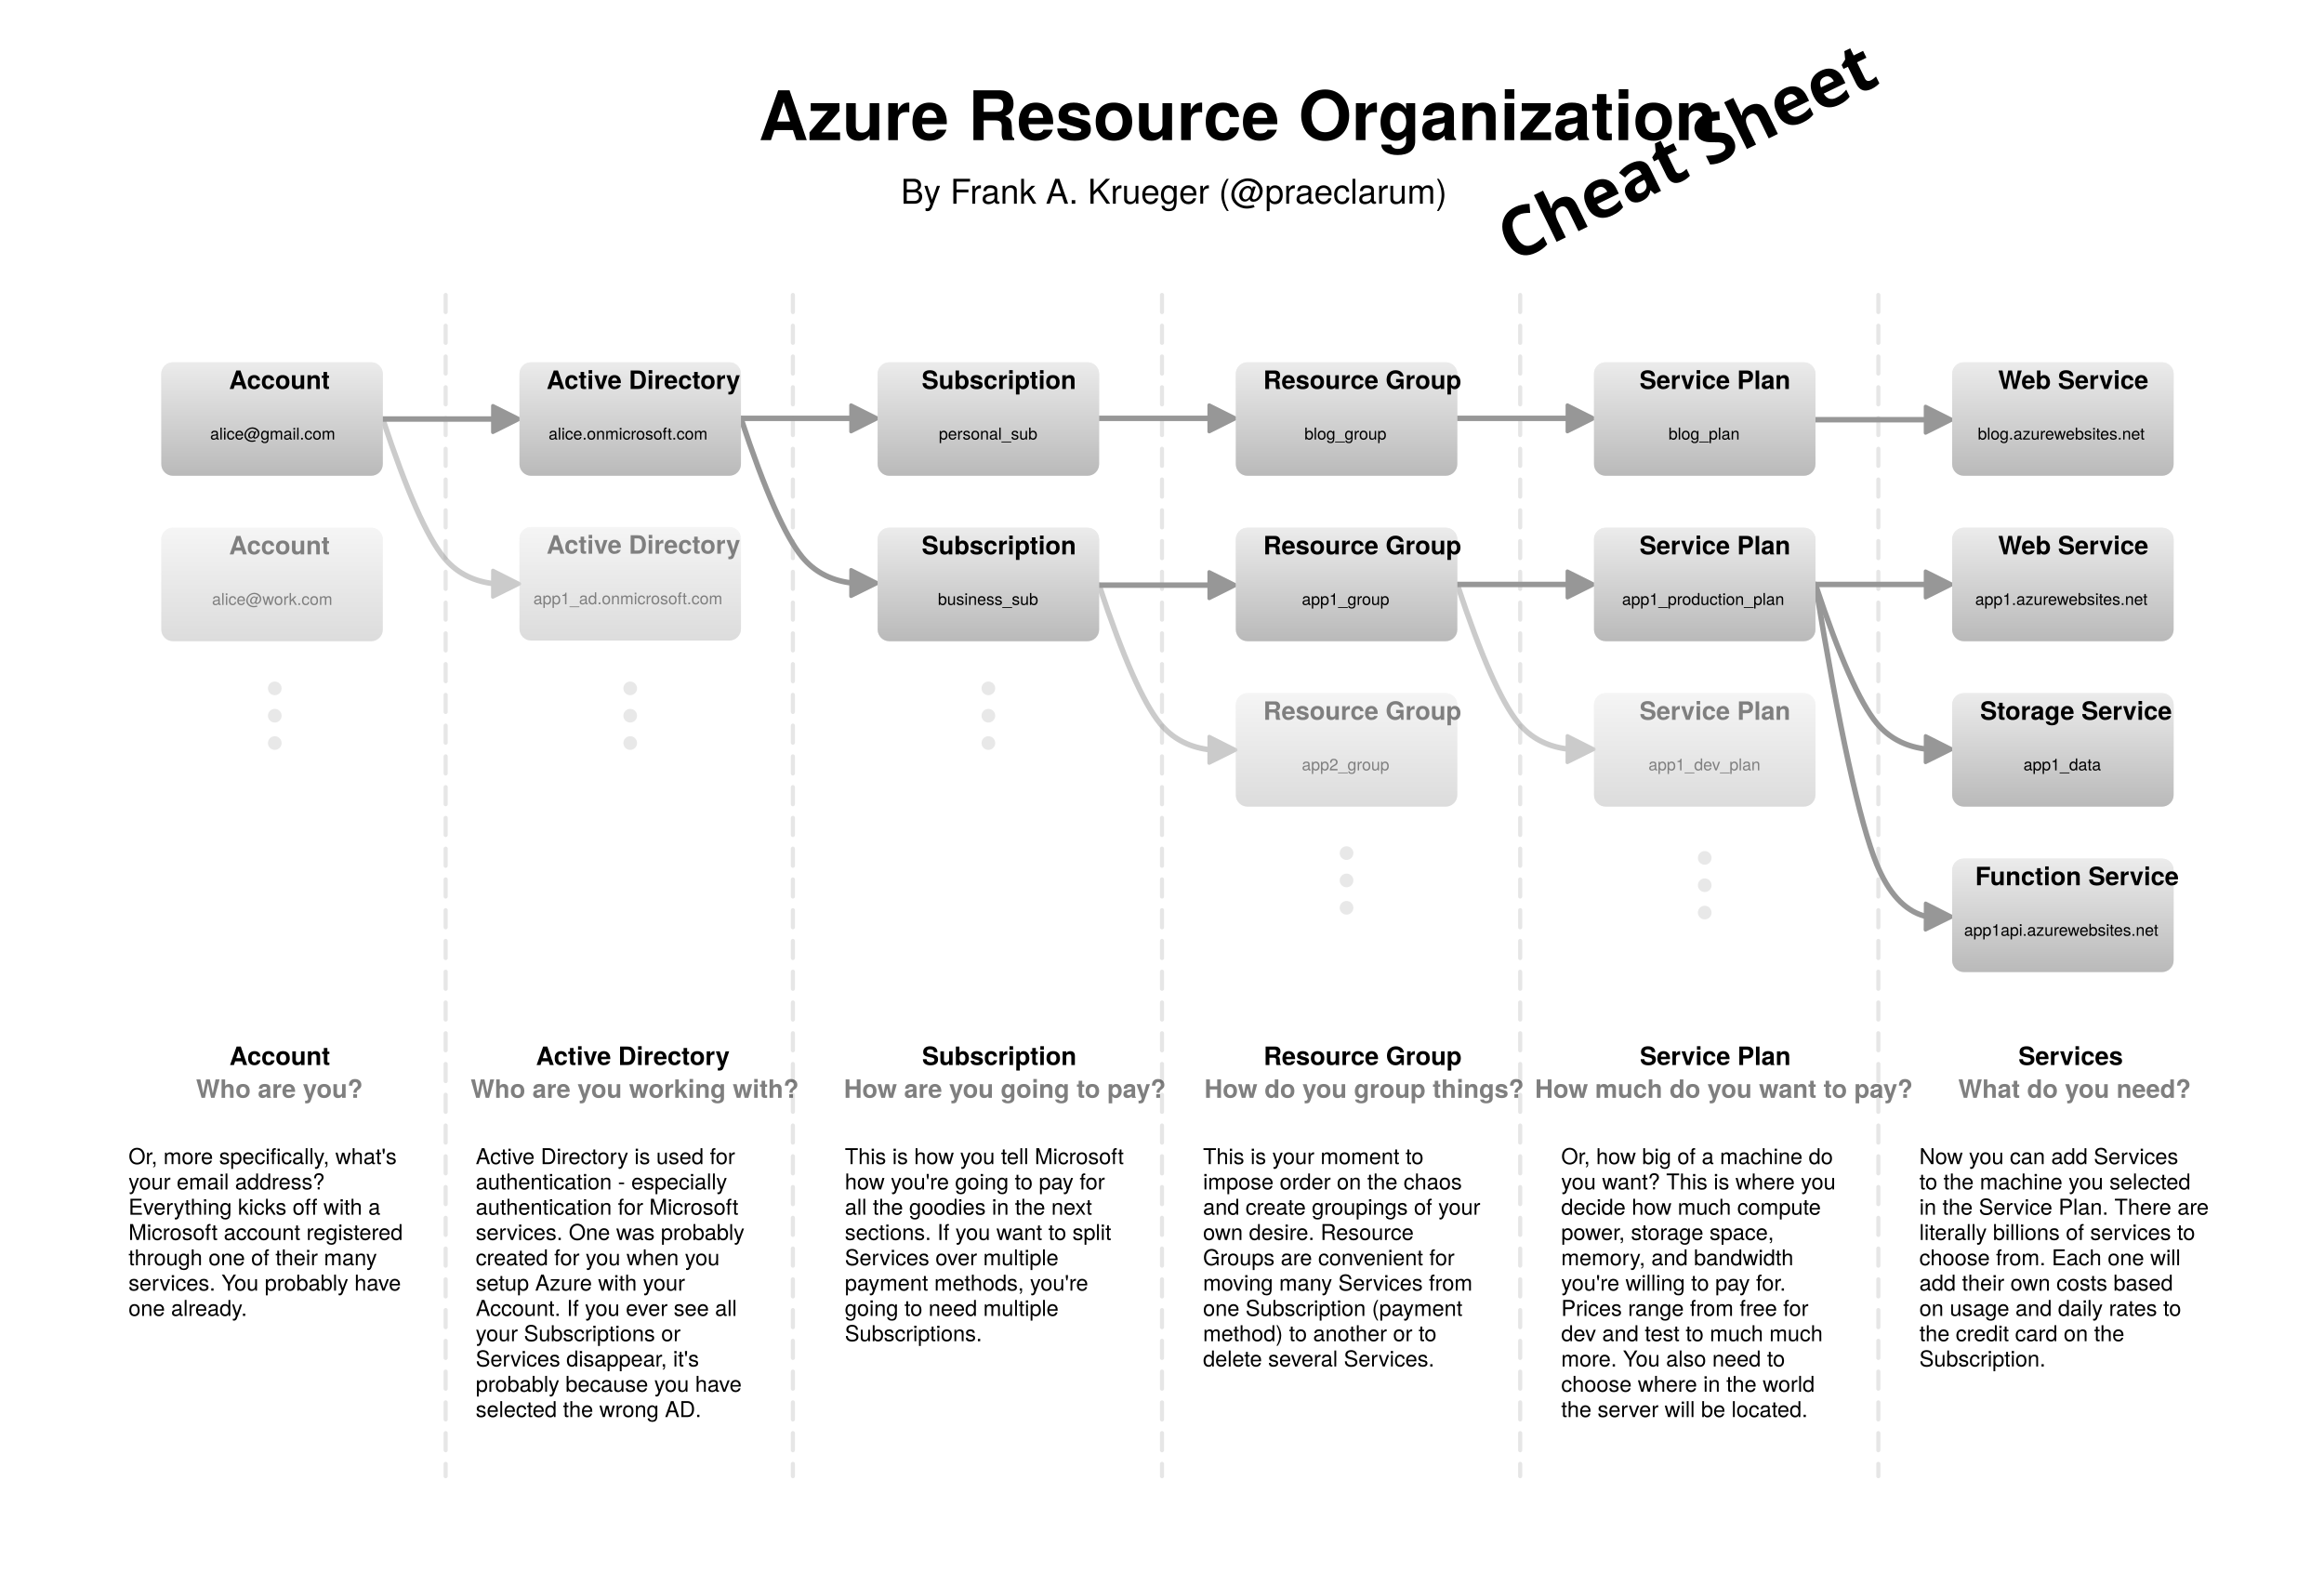
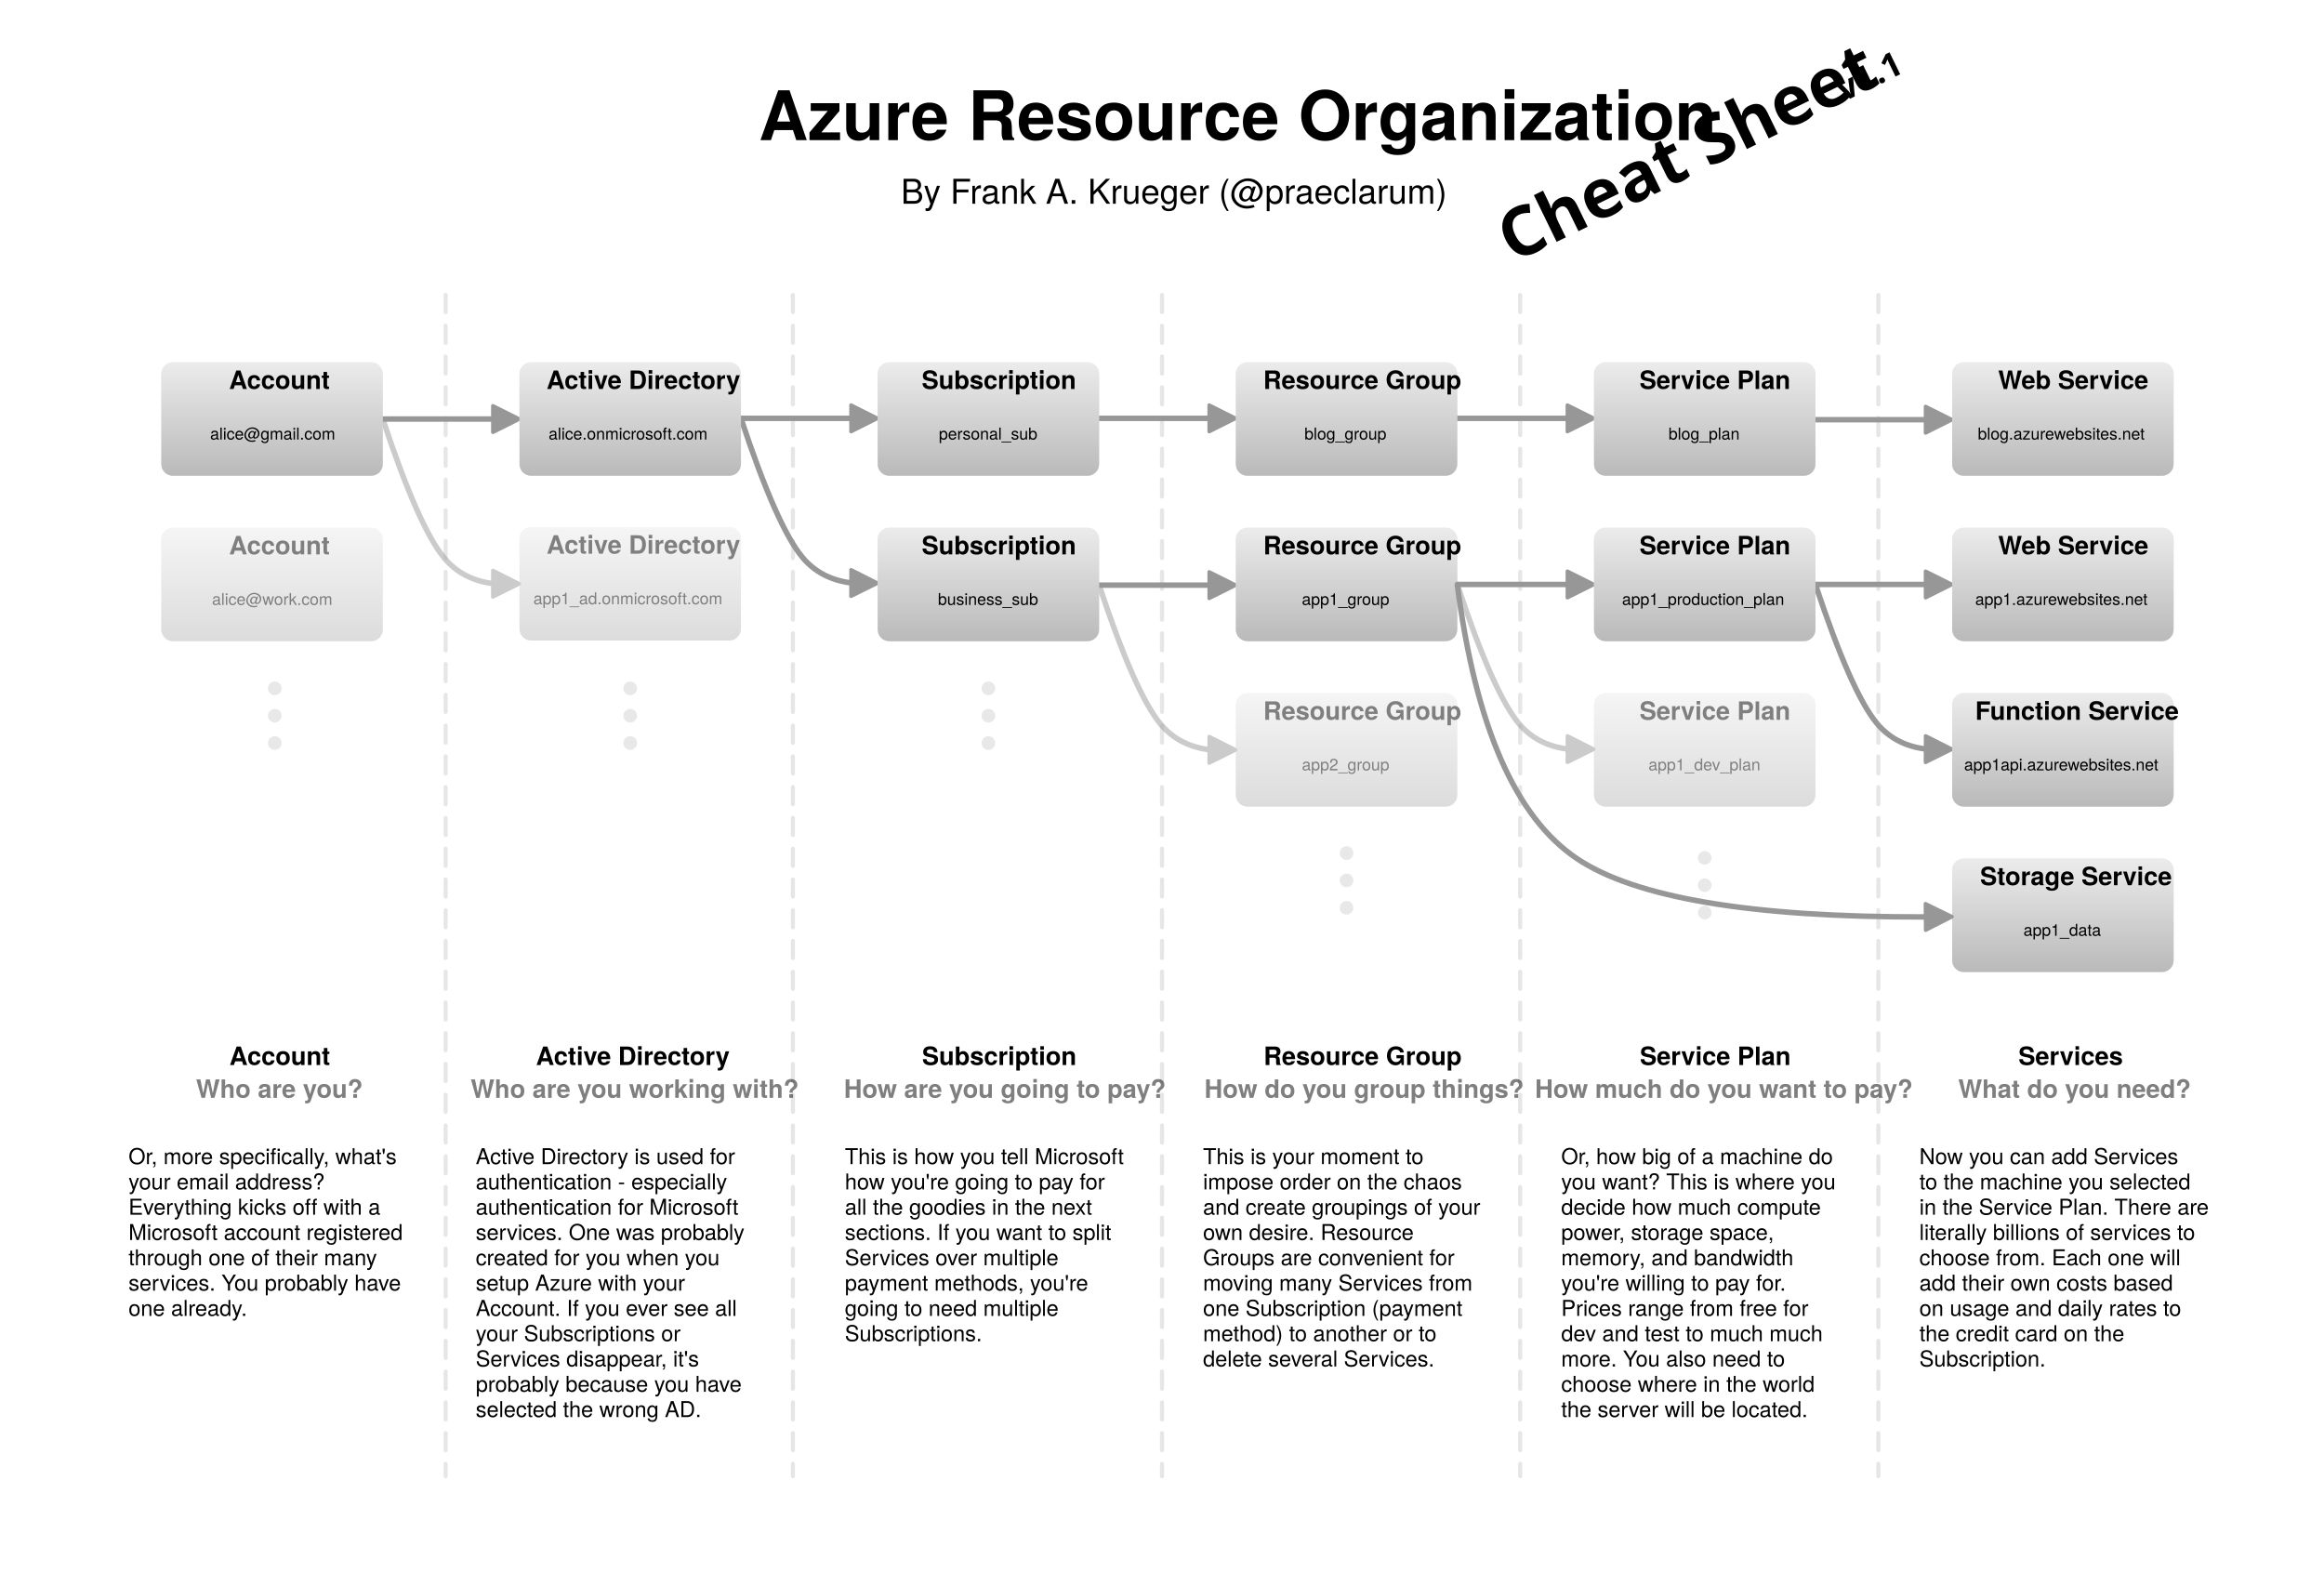
<svg xmlns="http://www.w3.org/2000/svg" xmlns:xlink="http://www.w3.org/1999/xlink" width="3400px" height="2300px" viewBox="0 0 3400 2300" version="1.1" style="background: #FFFFFF;">
  <defs>
    <linearGradient x1="50%" y1="0%" x2="50%" y2="100%" id="linearGradient-1">
      <stop stop-color="#FFFFFF" stop-opacity="0.5" offset="0%" />
      <stop stop-color="#9B9B9B" stop-opacity="0.5" offset="100%" />
    </linearGradient>
    <rect id="path-2" x="0" y="0" width="324" height="166" rx="17" />
    <rect id="path-3" x="0" y="0" width="324" height="166" rx="17" />
    <rect id="path-4" x="0" y="0" width="324" height="166" rx="17" />
    <rect id="path-5" x="0" y="0" width="324" height="166" rx="17" />
    <rect id="path-6" x="0" y="0" width="324" height="166" rx="17" />
    <rect id="path-7" x="0" y="0" width="324" height="166" rx="17" />
    <rect id="path-8" x="0" y="0" width="324" height="166" rx="17" />
    <rect id="path-9" x="0" y="0" width="324" height="166" rx="17" />
    <rect id="path-10" x="0" y="0" width="324" height="166" rx="17" />
    <rect id="path-11" x="0" y="0" width="324" height="166" rx="17" />
    <rect id="path-12" x="0" y="0" width="324" height="166" rx="17" />
    <rect id="path-13" x="0" y="0" width="324" height="166" rx="17" />
    <rect id="path-14" x="0" y="0" width="324" height="166" rx="17" />
    <rect id="path-15" x="0" y="0" width="324" height="166" rx="17" />
    <rect id="path-16" x="0" y="0" width="324" height="166" rx="17" />
    <rect id="path-17" x="0" y="0" width="324" height="166" rx="17" />
  </defs>
  <g id="Diagram" stroke="none" stroke-width="1" fill="none" fill-rule="evenodd">
-     <g id="Group-6" transform="translate(144, 43)" fill="#000000">
+     <g id="Group-6" transform="translate(144, 3)" fill="#000000">
      <text id="Azure-Resource-Organ" font-family="HelveticaNeue-CondensedBlack, Helvetica Neue" font-size="100" font-style="condensed" font-weight="700">
-         <tspan x="966" y="162">Azure Resource Organization</tspan>
-       </text>
-       <text id="Cheat-Sheet" transform="translate(2280.857, 185.4417) rotate(-26) translate(-2280.857, -185.4417) " font-family="Noteworthy-Bold, Noteworthy" font-size="100" font-weight="bold">
-         <tspan x="2021.857" y="233.442">Cheat Sheet</tspan>
+         <tspan x="966" y="202">Azure Resource Organization</tspan>
+       </text>
+       <text id="Cheat-Sheet-v1.1" transform="translate(2320.854, 205.9341) rotate(-26) translate(-2320.854, -205.9341) " font-family="Noteworthy-Bold, Noteworthy" font-size="100" font-weight="bold">
+         <tspan x="2017.354" y="253.934">Cheat Sheet </tspan>
+         <tspan x="2556.104" y="253.934" font-size="50">v1.1</tspan>
      </text>
      <text id="By-Frank-A.-Krueger" font-family="HelveticaNeue, Helvetica Neue" font-size="50" font-weight="normal">
-         <tspan x="1174" y="255">By Frank A. Krueger (@praeclarum)</tspan>
+         <tspan x="1174" y="295">By Frank A. Krueger (@praeclarum)</tspan>
      </text>
    </g>
    <g id="Explanation" transform="translate(144, 431)">
      <path d="M508,0.5 L508,1728.5" id="Line-2" stroke="#E6E6E6" stroke-width="6" stroke-linecap="round" stroke-dasharray="25,20" fill-rule="nonzero" />
      <text id="Title" font-family="HelveticaNeue-CondensedBlack, Helvetica Neue" font-size="37" font-style="condensed" font-weight="700" fill="#000000">
        <tspan x="191.6" y="1127">Account</tspan>
      </text>
      <text id="Question" opacity="0.5" font-family="HelveticaNeue-CondensedBlack, Helvetica Neue" font-size="37" font-style="condensed" font-weight="700" fill="#000000">
        <tspan x="142.771" y="1175">Who are you?</tspan>
      </text>
      <text id="Description" font-family="HelveticaNeue, Helvetica Neue" font-size="32" font-weight="normal" fill="#000000">
        <tspan x="44" y="1272">Or, more specifically, what's </tspan>
        <tspan x="44" y="1309">your email address? </tspan>
        <tspan x="44" y="1346">Everything kicks off with a </tspan>
        <tspan x="44" y="1383">Microsoft account registered </tspan>
        <tspan x="44" y="1420">through one of their many </tspan>
        <tspan x="44" y="1457">services. You probably have </tspan>
        <tspan x="44" y="1494">one already.</tspan>
      </text>
    </g>
    <g id="Explanation" transform="translate(652, 431)">
      <path d="M508,0.5 L508,1728.5" id="Line-2" stroke="#E6E6E6" stroke-width="6" stroke-linecap="round" stroke-dasharray="25,20" fill-rule="nonzero" />
      <text id="Title" font-family="HelveticaNeue-CondensedBlack, Helvetica Neue" font-size="37" font-style="condensed" font-weight="700" fill="#000000">
        <tspan x="132.085" y="1127">Active Directory</tspan>
      </text>
      <text id="Question" opacity="0.5" font-family="HelveticaNeue-CondensedBlack, Helvetica Neue" font-size="37" font-style="condensed" font-weight="700" fill="#000000">
        <tspan x="36.526" y="1175">Who are you working with?</tspan>
      </text>
      <text id="Description" font-family="HelveticaNeue, Helvetica Neue" font-size="32" font-weight="normal" fill="#000000">
        <tspan x="44" y="1272">Active Directory is used for </tspan>
        <tspan x="44" y="1309">authentication - especially </tspan>
        <tspan x="44" y="1346">authentication for Microsoft </tspan>
        <tspan x="44" y="1383">services. One was probably </tspan>
        <tspan x="44" y="1420">created for you when you </tspan>
        <tspan x="44" y="1457">setup Azure with your </tspan>
        <tspan x="44" y="1494">Account. If you ever see all </tspan>
        <tspan x="44" y="1531">your Subscriptions or </tspan>
        <tspan x="44" y="1568">Services disappear, it's </tspan>
        <tspan x="44" y="1605">probably because you have </tspan>
        <tspan x="44" y="1642">selected the wrong AD.</tspan>
      </text>
    </g>
    <g id="Explanation" transform="translate(1192, 431)">
      <path d="M508,0.5 L508,1728.5" id="Line-2" stroke="#E6E6E6" stroke-width="6" stroke-linecap="round" stroke-dasharray="25,20" fill-rule="nonzero" />
      <text id="Title" font-family="HelveticaNeue-CondensedBlack, Helvetica Neue" font-size="37" font-style="condensed" font-weight="700" fill="#000000">
        <tspan x="156.986" y="1127">Subscription</tspan>
      </text>
      <text id="Question" opacity="0.5" font-family="HelveticaNeue-CondensedBlack, Helvetica Neue" font-size="37" font-style="condensed" font-weight="700" fill="#000000">
        <tspan x="42.649" y="1175">How are you going to pay?</tspan>
      </text>
      <text id="Description" font-family="HelveticaNeue, Helvetica Neue" font-size="32" font-weight="normal" fill="#000000">
        <tspan x="44" y="1272">This is how you tell Microsoft </tspan>
        <tspan x="44" y="1309">how you're going to pay for </tspan>
        <tspan x="44" y="1346">all the goodies in the next </tspan>
        <tspan x="44" y="1383">sections. If you want to split </tspan>
        <tspan x="44" y="1420">Services over multiple </tspan>
        <tspan x="44" y="1457">payment methods, you're </tspan>
        <tspan x="44" y="1494">going to need multiple </tspan>
        <tspan x="44" y="1531">Subscriptions.</tspan>
      </text>
    </g>
    <g id="Explanation" transform="translate(1716, 431)">
      <path d="M508,0.5 L508,1728.5" id="Line-2" stroke="#E6E6E6" stroke-width="6" stroke-linecap="round" stroke-dasharray="25,20" fill-rule="nonzero" />
      <text id="Title" font-family="HelveticaNeue-CondensedBlack, Helvetica Neue" font-size="37" font-style="condensed" font-weight="700" fill="#000000">
        <tspan x="132.64" y="1127">Resource Group</tspan>
      </text>
      <text id="Question" opacity="0.5" font-family="HelveticaNeue-CondensedBlack, Helvetica Neue" font-size="37" font-style="condensed" font-weight="700" fill="#000000">
        <tspan x="45.998" y="1175">How do you group things?</tspan>
      </text>
      <text id="Description" font-family="HelveticaNeue, Helvetica Neue" font-size="32" font-weight="normal" fill="#000000">
        <tspan x="44" y="1272">This is your moment to </tspan>
        <tspan x="44" y="1309">impose order on the chaos </tspan>
        <tspan x="44" y="1346">and create groupings of your </tspan>
        <tspan x="44" y="1383">own desire. Resource </tspan>
        <tspan x="44" y="1420">Groups are convenient for </tspan>
        <tspan x="44" y="1457">moving many Services from </tspan>
        <tspan x="44" y="1494">one Subscription (payment </tspan>
        <tspan x="44" y="1531">method) to another or to </tspan>
        <tspan x="44" y="1568">delete several Services.</tspan>
      </text>
    </g>
    <g id="Explanation" transform="translate(2240, 431)">
      <path d="M508,0.5 L508,1728.5" id="Line-2" stroke="#E6E6E6" stroke-width="6" stroke-linecap="round" stroke-dasharray="25,20" fill-rule="nonzero" />
      <text id="Title" font-family="HelveticaNeue-CondensedBlack, Helvetica Neue" font-size="37" font-style="condensed" font-weight="700" fill="#000000">
        <tspan x="159.132" y="1127">Service Plan</tspan>
      </text>
      <text id="Question" opacity="0.5" font-family="HelveticaNeue-CondensedBlack, Helvetica Neue" font-size="37" font-style="condensed" font-weight="700" fill="#000000">
        <tspan x="5.593" y="1175">How much do you want to pay?</tspan>
      </text>
      <text id="Description" font-family="HelveticaNeue, Helvetica Neue" font-size="32" font-weight="normal" fill="#000000">
        <tspan x="44" y="1272">Or, how big of a machine do </tspan>
        <tspan x="44" y="1309">you want? This is where you </tspan>
        <tspan x="44" y="1346">decide how much compute </tspan>
        <tspan x="44" y="1383">power, storage space, </tspan>
        <tspan x="44" y="1420">memory, and bandwidth </tspan>
        <tspan x="44" y="1457">you're willing to pay for. </tspan>
        <tspan x="44" y="1494">Prices range from free for </tspan>
        <tspan x="44" y="1531">dev and test to much much </tspan>
        <tspan x="44" y="1568">more. You also need to </tspan>
        <tspan x="44" y="1605">choose where in the world </tspan>
        <tspan x="44" y="1642">the server will be located.</tspan>
      </text>
    </g>
    <g id="Explanation-Right" transform="translate(2764, 431)" fill="#000000">
      <text id="Title" font-family="HelveticaNeue-CondensedBlack, Helvetica Neue" font-size="37" font-style="condensed" font-weight="700">
        <tspan x="188.954" y="1127">Services</tspan>
      </text>
      <text id="Question" opacity="0.5" font-family="HelveticaNeue-CondensedBlack, Helvetica Neue" font-size="37" font-style="condensed" font-weight="700">
        <tspan x="100.887" y="1175">What do you need?</tspan>
      </text>
      <text id="Description" font-family="HelveticaNeue, Helvetica Neue" font-size="32" font-weight="normal">
        <tspan x="44" y="1272">Now you can add Services </tspan>
        <tspan x="44" y="1309">to the machine you selected </tspan>
        <tspan x="44" y="1346">in the Service Plan. There are </tspan>
        <tspan x="44" y="1383">literally billions of services to </tspan>
        <tspan x="44" y="1420">choose from. Each one will </tspan>
        <tspan x="44" y="1457">add their own costs based </tspan>
        <tspan x="44" y="1494">on usage and daily rates to </tspan>
        <tspan x="44" y="1531">the credit card on the </tspan>
        <tspan x="44" y="1568">Subscription.</tspan>
      </text>
    </g>
    <g id="Arrows" transform="translate(560, 612)" fill="#979797" fill-rule="nonzero">
      <path id="Line" d="M158.444,5 L0,5 C-2.209,5 -4,3.209 -4,1 C-4,-1.209 -2.209,-3 0,-3 L158.444,-3 L158.444,-18.375 C158.444,-19.825 159.62,-21 161.069,-21 C161.477,-21 161.878,-20.905 162.243,-20.723 L200.993,-1.348 C202.29,-0.7 202.815,0.877 202.167,2.173 C201.913,2.681 201.501,3.093 200.993,3.347 L162.243,22.722 C160.946,23.371 159.37,22.845 158.722,21.549 C158.539,21.184 158.444,20.782 158.444,20.375 L158.444,5 Z" />
      <path id="Line-Copy" d="M158.434,245.403 C128.606,241.182 104.606,228.214 86.627,206.549 C61.328,176.064 31.283,108.075 -3.797,2.259 C-4.492,0.162 -3.356,-2.102 -1.259,-2.797 C0.838,-3.492 3.102,-2.356 3.797,-0.259 C38.569,104.631 68.328,171.972 92.783,201.44 C109.242,221.273 131.072,233.218 158.458,237.323 L158.502,222.503 C158.506,221.053 159.684,219.881 161.134,219.886 C161.541,219.887 161.943,219.983 162.307,220.166 L201,239.655 C202.295,240.307 202.815,241.885 202.163,243.18 C201.908,243.687 201.495,244.098 200.986,244.35 L162.179,263.611 C160.881,264.256 159.306,263.726 158.661,262.427 C158.48,262.062 158.386,261.66 158.388,261.253 L158.434,245.403 Z" opacity="0.5" />
    </g>
    <g id="Group-5" transform="translate(236, 530)">
      <g id="Block">
        <g id="Rectangle" fill-rule="nonzero">
          <use fill="#D8D8D8" xlink:href="#path-2" />
          <use fill="url(#linearGradient-1)" xlink:href="#path-2" />
        </g>
        <text id="Description" font-family="HelveticaNeue, Helvetica Neue" font-size="24" font-weight="normal" fill="#000000">
          <tspan x="71.44" y="113">alice@gmail.com</tspan>
        </text>
        <text id="Title" font-family="HelveticaNeue-CondensedBlack, Helvetica Neue" font-size="37" font-style="condensed" font-weight="700" fill="#000000">
          <tspan x="99.1" y="39">Account</tspan>
        </text>
      </g>
      <g id="Block" opacity="0.5" transform="translate(0, 242)">
        <g id="Rectangle" fill-rule="nonzero">
          <use fill="#D8D8D8" xlink:href="#path-3" />
          <use fill="url(#linearGradient-1)" xlink:href="#path-3" />
        </g>
        <text id="Description" font-family="HelveticaNeue, Helvetica Neue" font-size="24" font-weight="normal" fill="#000000">
          <tspan x="74.128" y="113">alice@work.com</tspan>
        </text>
        <text id="Title" font-family="HelveticaNeue-CondensedBlack, Helvetica Neue" font-size="37" font-style="condensed" font-weight="700" fill="#000000">
          <tspan x="99.1" y="39">Account</tspan>
        </text>
      </g>
      <g id="Dots" transform="translate(156, 467)" fill="#E8E8E8" fill-rule="nonzero">
        <circle id="Oval" cx="10" cy="10" r="10" />
        <circle id="Oval-Copy" cx="10" cy="50" r="10" />
        <circle id="Oval-Copy-2" cx="10" cy="90" r="10" />
      </g>
    </g>
    <g id="Arrows-Copy" transform="translate(1084, 611)" fill="#979797" fill-rule="nonzero">
      <path id="Line" d="M158.444,5 L0,5 C-2.209,5 -4,3.209 -4,1 C-4,-1.209 -2.209,-3 0,-3 L158.444,-3 L158.444,-18.375 C158.444,-19.825 159.62,-21 161.069,-21 C161.477,-21 161.878,-20.905 162.243,-20.723 L200.993,-1.348 C202.29,-0.7 202.815,0.877 202.167,2.173 C201.913,2.681 201.501,3.093 200.993,3.347 L162.243,22.722 C160.946,23.371 159.37,22.845 158.722,21.549 C158.539,21.184 158.444,20.782 158.444,20.375 L158.444,5 Z" />
      <path id="Line-Copy" d="M158.434,245.403 C128.606,241.182 104.606,228.214 86.627,206.549 C61.328,176.064 31.283,108.075 -3.797,2.259 C-4.492,0.162 -3.356,-2.102 -1.259,-2.797 C0.838,-3.492 3.102,-2.356 3.797,-0.259 C38.569,104.631 68.328,171.972 92.783,201.44 C109.242,221.273 131.072,233.218 158.458,237.323 L158.502,222.503 C158.506,221.053 159.684,219.881 161.134,219.886 C161.541,219.887 161.943,219.983 162.307,220.166 L201,239.655 C202.295,240.307 202.815,241.885 202.163,243.18 C201.908,243.687 201.495,244.098 200.986,244.35 L162.179,263.611 C160.881,264.256 159.306,263.726 158.661,262.427 C158.48,262.062 158.386,261.66 158.388,261.253 L158.434,245.403 Z" />
    </g>
    <g id="Arrows-Copy-7" transform="translate(2656, 854)" fill="#979797" fill-rule="nonzero">
      <path id="Line" d="M158.444,5 L0,5 C-2.209,5 -4,3.209 -4,1 C-4,-1.209 -2.209,-3 0,-3 L158.444,-3 L158.444,-18.375 C158.444,-19.825 159.62,-21 161.069,-21 C161.477,-21 161.878,-20.905 162.243,-20.723 L200.993,-1.348 C202.29,-0.7 202.815,0.877 202.167,2.173 C201.913,2.681 201.501,3.093 200.993,3.347 L162.243,22.722 C160.946,23.371 159.37,22.845 158.722,21.549 C158.539,21.184 158.444,20.782 158.444,20.375 L158.444,5 Z" />
      <path id="Line-Copy" d="M158.434,245.403 C128.606,241.182 104.606,228.214 86.627,206.549 C61.328,176.064 31.283,108.075 -3.797,2.259 C-4.492,0.162 -3.356,-2.102 -1.259,-2.797 C0.838,-3.492 3.102,-2.356 3.797,-0.259 C38.569,104.631 68.328,171.972 92.783,201.44 C109.242,221.273 131.072,233.218 158.458,237.323 L158.502,222.503 C158.506,221.053 159.684,219.881 161.134,219.886 C161.541,219.887 161.943,219.983 162.307,220.166 L201,239.655 C202.295,240.307 202.815,241.885 202.163,243.18 C201.908,243.687 201.495,244.098 200.986,244.35 L162.179,263.611 C160.881,264.256 159.306,263.726 158.661,262.427 C158.48,262.062 158.386,261.66 158.388,261.253 L158.434,245.403 Z" />
-       <path id="Line-Copy-2" d="M158.427,489.924 C127.982,481.467 103.864,455.324 86.006,411.924 C60.972,351.084 31.031,214.437 -3.947,1.649 C-4.305,-0.531 -2.829,-2.589 -0.649,-2.947 C1.531,-3.305 3.589,-1.829 3.947,0.351 C38.822,212.517 68.685,348.805 93.404,408.88 C109.975,449.151 131.686,473.258 158.476,481.599 L158.558,467.434 C158.567,465.984 159.749,464.816 161.198,464.824 C161.606,464.827 162.007,464.924 162.37,465.108 L201.007,484.709 C202.299,485.365 202.816,486.945 202.16,488.238 C201.903,488.744 201.489,489.153 200.979,489.404 L162.117,508.553 C160.816,509.193 159.243,508.659 158.602,507.358 C158.422,506.993 158.33,506.591 158.332,506.183 L158.427,489.924 Z" />
    </g>
    <g id="Group-3" transform="translate(760, 530)">
      <g id="Block" opacity="0.5" transform="translate(0, 241)">
        <g id="Rectangle" fill-rule="nonzero">
          <use fill="#D8D8D8" xlink:href="#path-4" />
          <use fill="url(#linearGradient-1)" xlink:href="#path-4" />
        </g>
        <text id="Description" font-family="HelveticaNeue, Helvetica Neue" font-size="24" font-weight="normal" fill="#000000">
          <tspan x="20.344" y="113">app1_ad.onmicrosoft.com</tspan>
        </text>
        <text id="Title" font-family="HelveticaNeue-CondensedBlack, Helvetica Neue" font-size="37" font-style="condensed" font-weight="700" fill="#000000">
          <tspan x="39.585" y="39">Active Directory</tspan>
        </text>
      </g>
      <g id="Block">
        <g id="Rectangle" fill-rule="nonzero">
          <use fill="#D8D8D8" xlink:href="#path-5" />
          <use fill="url(#linearGradient-1)" xlink:href="#path-5" />
        </g>
        <text id="Description" font-family="HelveticaNeue, Helvetica Neue" font-size="24" font-weight="normal" fill="#000000">
          <tspan x="42.592" y="113">alice.onmicrosoft.com</tspan>
        </text>
        <text id="Title" font-family="HelveticaNeue-CondensedBlack, Helvetica Neue" font-size="37" font-style="condensed" font-weight="700" fill="#000000">
          <tspan x="39.585" y="39">Active Directory</tspan>
        </text>
      </g>
      <g id="Dots" transform="translate(152, 467)" fill="#E8E8E8" fill-rule="nonzero">
        <circle id="Oval" cx="10" cy="10" r="10" />
        <circle id="Oval-Copy" cx="10" cy="50" r="10" />
        <circle id="Oval-Copy-2" cx="10" cy="90" r="10" />
      </g>
    </g>
    <g id="Arrows-Copy-2" transform="translate(1608, 611)" fill="#979797" fill-rule="nonzero">
      <path id="Line" d="M158.444,5 L0,5 C-2.209,5 -4,3.209 -4,1 C-4,-1.209 -2.209,-3 0,-3 L158.444,-3 L158.444,-18.375 C158.444,-19.825 159.62,-21 161.069,-21 C161.477,-21 161.878,-20.905 162.243,-20.723 L200.993,-1.348 C202.29,-0.7 202.815,0.877 202.167,2.173 C201.913,2.681 201.501,3.093 200.993,3.347 L162.243,22.722 C160.946,23.371 159.37,22.845 158.722,21.549 C158.539,21.184 158.444,20.782 158.444,20.375 L158.444,5 Z" />
    </g>
    <g id="Arrows-Copy-4" transform="translate(1608, 855)" fill="#979797" fill-rule="nonzero">
      <path id="Line" d="M158.444,5 L0,5 C-2.209,5 -4,3.209 -4,1 C-4,-1.209 -2.209,-3 0,-3 L158.444,-3 L158.444,-18.375 C158.444,-19.825 159.62,-21 161.069,-21 C161.477,-21 161.878,-20.905 162.243,-20.723 L200.993,-1.348 C202.29,-0.7 202.815,0.877 202.167,2.173 C201.913,2.681 201.501,3.093 200.993,3.347 L162.243,22.722 C160.946,23.371 159.37,22.845 158.722,21.549 C158.539,21.184 158.444,20.782 158.444,20.375 L158.444,5 Z" />
      <path id="Line-Copy" d="M158.434,245.403 C128.606,241.182 104.606,228.214 86.627,206.549 C61.328,176.064 31.283,108.075 -3.797,2.259 C-4.492,0.162 -3.356,-2.102 -1.259,-2.797 C0.838,-3.492 3.102,-2.356 3.797,-0.259 C38.569,104.631 68.328,171.972 92.783,201.44 C109.242,221.273 131.072,233.218 158.458,237.323 L158.502,222.503 C158.506,221.053 159.684,219.881 161.134,219.886 C161.541,219.887 161.943,219.983 162.307,220.166 L201,239.655 C202.295,240.307 202.815,241.885 202.163,243.18 C201.908,243.687 201.495,244.098 200.986,244.35 L162.179,263.611 C160.881,264.256 159.306,263.726 158.661,262.427 C158.48,262.062 158.386,261.66 158.388,261.253 L158.434,245.403 Z" opacity="0.5" />
    </g>
    <g id="Arrows-Copy-5" transform="translate(2132, 854)" fill="#979797" fill-rule="nonzero">
      <path id="Line" d="M158.444,5 L0,5 C-2.209,5 -4,3.209 -4,1 C-4,-1.209 -2.209,-3 0,-3 L158.444,-3 L158.444,-18.375 C158.444,-19.825 159.62,-21 161.069,-21 C161.477,-21 161.878,-20.905 162.243,-20.723 L200.993,-1.348 C202.29,-0.7 202.815,0.877 202.167,2.173 C201.913,2.681 201.501,3.093 200.993,3.347 L162.243,22.722 C160.946,23.371 159.37,22.845 158.722,21.549 C158.539,21.184 158.444,20.782 158.444,20.375 L158.444,5 Z" />
      <path id="Line-Copy" d="M158.434,245.403 C128.606,241.182 104.606,228.214 86.627,206.549 C61.328,176.064 31.283,108.075 -3.797,2.259 C-4.492,0.162 -3.356,-2.102 -1.259,-2.797 C0.838,-3.492 3.102,-2.356 3.797,-0.259 C38.569,104.631 68.328,171.972 92.783,201.44 C109.242,221.273 131.072,233.218 158.458,237.323 L158.502,222.503 C158.506,221.053 159.684,219.881 161.134,219.886 C161.541,219.887 161.943,219.983 162.307,220.166 L201,239.655 C202.295,240.307 202.815,241.885 202.163,243.18 C201.908,243.687 201.495,244.098 200.986,244.35 L162.179,263.611 C160.881,264.256 159.306,263.726 158.661,262.427 C158.48,262.062 158.386,261.66 158.388,261.253 L158.434,245.403 Z" opacity="0.5" />
    </g>
    <g id="Group-4" transform="translate(1284, 530)">
      <g id="Block" transform="translate(0, 242)">
        <g id="Rectangle" fill-rule="nonzero">
          <use fill="#D8D8D8" xlink:href="#path-6" />
          <use fill="url(#linearGradient-1)" xlink:href="#path-6" />
        </g>
        <text id="Description" font-family="HelveticaNeue, Helvetica Neue" font-size="24" font-weight="normal" fill="#000000">
          <tspan x="88.144" y="113">business_sub</tspan>
        </text>
        <text id="Title" font-family="HelveticaNeue-CondensedBlack, Helvetica Neue" font-size="37" font-style="condensed" font-weight="700" fill="#000000">
          <tspan x="64.486" y="39">Subscription</tspan>
        </text>
      </g>
      <g id="Block">
        <g id="Rectangle" fill-rule="nonzero">
          <use fill="#D8D8D8" xlink:href="#path-7" />
          <use fill="url(#linearGradient-1)" xlink:href="#path-7" />
        </g>
        <text id="Description" font-family="HelveticaNeue, Helvetica Neue" font-size="24" font-weight="normal" fill="#000000">
          <tspan x="89.488" y="113">personal_sub</tspan>
        </text>
        <text id="Title" font-family="HelveticaNeue-CondensedBlack, Helvetica Neue" font-size="37" font-style="condensed" font-weight="700" fill="#000000">
          <tspan x="64.486" y="39">Subscription</tspan>
        </text>
      </g>
      <g id="Dots" transform="translate(152, 467)" fill="#E8E8E8" fill-rule="nonzero">
        <circle id="Oval" cx="10" cy="10" r="10" />
        <circle id="Oval-Copy" cx="10" cy="50" r="10" />
        <circle id="Oval-Copy-2" cx="10" cy="90" r="10" />
      </g>
    </g>
    <g id="Arrows-Copy-3" transform="translate(2132, 611)" fill="#979797" fill-rule="nonzero">
      <path id="Line" d="M158.444,5 L0,5 C-2.209,5 -4,3.209 -4,1 C-4,-1.209 -2.209,-3 0,-3 L158.444,-3 L158.444,-18.375 C158.444,-19.825 159.62,-21 161.069,-21 C161.477,-21 161.878,-20.905 162.243,-20.723 L200.993,-1.348 C202.29,-0.7 202.815,0.877 202.167,2.173 C201.913,2.681 201.501,3.093 200.993,3.347 L162.243,22.722 C160.946,23.371 159.37,22.845 158.722,21.549 C158.539,21.184 158.444,20.782 158.444,20.375 L158.444,5 Z" />
    </g>
    <g id="Arrows-Copy-6" transform="translate(2656, 613)" fill="#979797" fill-rule="nonzero">
      <path id="Line" d="M158.444,5 L0,5 C-2.209,5 -4,3.209 -4,1 C-4,-1.209 -2.209,-3 0,-3 L158.444,-3 L158.444,-18.375 C158.444,-19.825 159.62,-21 161.069,-21 C161.477,-21 161.878,-20.905 162.243,-20.723 L200.993,-1.348 C202.29,-0.7 202.815,0.877 202.167,2.173 C201.913,2.681 201.501,3.093 200.993,3.347 L162.243,22.722 C160.946,23.371 159.37,22.845 158.722,21.549 C158.539,21.184 158.444,20.782 158.444,20.375 L158.444,5 Z" />
    </g>
    <g id="Group-2" transform="translate(1808, 530)">
      <g id="Block">
        <g id="Rectangle" fill-rule="nonzero">
          <use fill="#D8D8D8" xlink:href="#path-8" />
          <use fill="url(#linearGradient-1)" xlink:href="#path-8" />
        </g>
        <text id="Description" font-family="HelveticaNeue, Helvetica Neue" font-size="24" font-weight="normal" fill="#000000">
          <tspan x="100.384" y="113">blog_group</tspan>
        </text>
        <text id="Title" font-family="HelveticaNeue-CondensedBlack, Helvetica Neue" font-size="37" font-style="condensed" font-weight="700" fill="#000000">
          <tspan x="40.14" y="39">Resource Group</tspan>
        </text>
      </g>
      <g id="Block" transform="translate(0, 242)">
        <g id="Rectangle" fill-rule="nonzero">
          <use fill="#D8D8D8" xlink:href="#path-9" />
          <use fill="url(#linearGradient-1)" xlink:href="#path-9" />
        </g>
        <text id="Description" font-family="HelveticaNeue, Helvetica Neue" font-size="24" font-weight="normal" fill="#000000">
          <tspan x="96.592" y="113">app1_group</tspan>
        </text>
        <text id="Title" font-family="HelveticaNeue-CondensedBlack, Helvetica Neue" font-size="37" font-style="condensed" font-weight="700" fill="#000000">
          <tspan x="40.14" y="39">Resource Group</tspan>
        </text>
      </g>
      <g id="Block" opacity="0.5" transform="translate(0, 484)">
        <g id="Rectangle" fill-rule="nonzero">
          <use fill="#D8D8D8" xlink:href="#path-10" />
          <use fill="url(#linearGradient-1)" xlink:href="#path-10" />
        </g>
        <text id="Description" font-family="HelveticaNeue, Helvetica Neue" font-size="24" font-weight="normal" fill="#000000">
          <tspan x="96.592" y="113">app2_group</tspan>
        </text>
        <text id="Title" font-family="HelveticaNeue-CondensedBlack, Helvetica Neue" font-size="37" font-style="condensed" font-weight="700" fill="#000000">
          <tspan x="40.14" y="39">Resource Group</tspan>
        </text>
      </g>
      <g id="Dots" transform="translate(152, 708)" fill="#E8E8E8" fill-rule="nonzero">
        <circle id="Oval" cx="10" cy="10" r="10" />
        <circle id="Oval-Copy" cx="10" cy="50" r="10" />
        <circle id="Oval-Copy-2" cx="10" cy="90" r="10" />
      </g>
    </g>
    <g id="Group-2-Copy" transform="translate(2856, 530)">
      <g id="Block">
        <g id="Rectangle" fill-rule="nonzero">
          <use fill="#D8D8D8" xlink:href="#path-11" />
          <use fill="url(#linearGradient-1)" xlink:href="#path-11" />
        </g>
        <text id="Description" font-family="HelveticaNeue, Helvetica Neue" font-size="24" font-weight="normal" fill="#000000">
          <tspan x="37.516" y="113">blog.azurewebsites.net</tspan>
        </text>
        <text id="Title" font-family="HelveticaNeue-CondensedBlack, Helvetica Neue" font-size="37" font-style="condensed" font-weight="700" fill="#000000">
          <tspan x="67.298" y="39">Web Service</tspan>
        </text>
      </g>
      <g id="Block" transform="translate(0, 242)">
        <g id="Rectangle" fill-rule="nonzero">
          <use fill="#D8D8D8" xlink:href="#path-12" />
          <use fill="url(#linearGradient-1)" xlink:href="#path-12" />
        </g>
        <text id="Description" font-family="HelveticaNeue, Helvetica Neue" font-size="24" font-weight="normal" fill="#000000">
          <tspan x="33.724" y="113">app1.azurewebsites.net</tspan>
        </text>
        <text id="Title" font-family="HelveticaNeue-CondensedBlack, Helvetica Neue" font-size="37" font-style="condensed" font-weight="700" fill="#000000">
          <tspan x="67.298" y="39">Web Service</tspan>
        </text>
      </g>
      <g id="Block" transform="translate(0, 484)">
        <g id="Rectangle" fill-rule="nonzero">
          <use fill="#D8D8D8" xlink:href="#path-13" />
          <use fill="url(#linearGradient-1)" xlink:href="#path-13" />
        </g>
        <text id="Description" font-family="HelveticaNeue, Helvetica Neue" font-size="24" font-weight="normal" fill="#000000">
-           <tspan x="104.368" y="113">app1_data</tspan>
-         </text>
-         <text id="Title" font-family="HelveticaNeue-CondensedBlack, Helvetica Neue" font-size="37" font-style="condensed" font-weight="700" fill="#000000">
-           <tspan x="40.917" y="39">Storage Service</tspan>
+           <tspan x="17.5" y="113">app1api.azurewebsites.net</tspan>
+         </text>
+         <text id="Title" font-family="HelveticaNeue-CondensedBlack, Helvetica Neue" font-size="37" font-style="condensed" font-weight="700" fill="#000000">
+           <tspan x="33.702" y="39">Function Service</tspan>
        </text>
      </g>
      <g id="Block" transform="translate(0, 726)">
        <g id="Rectangle" fill-rule="nonzero">
          <use fill="#D8D8D8" xlink:href="#path-14" />
          <use fill="url(#linearGradient-1)" xlink:href="#path-14" />
        </g>
        <text id="Description" font-family="HelveticaNeue, Helvetica Neue" font-size="24" font-weight="normal" fill="#000000">
-           <tspan x="17.5" y="113">app1api.azurewebsites.net</tspan>
-         </text>
-         <text id="Title" font-family="HelveticaNeue-CondensedBlack, Helvetica Neue" font-size="37" font-style="condensed" font-weight="700" fill="#000000">
-           <tspan x="33.702" y="39">Function Service</tspan>
+           <tspan x="104.368" y="113">app1_data</tspan>
+         </text>
+         <text id="Title" font-family="HelveticaNeue-CondensedBlack, Helvetica Neue" font-size="37" font-style="condensed" font-weight="700" fill="#000000">
+           <tspan x="40.917" y="39">Storage Service</tspan>
        </text>
      </g>
    </g>
    <g id="Group" transform="translate(2332, 530)">
      <g id="Block">
        <g id="Rectangle" fill-rule="nonzero">
          <use fill="#D8D8D8" xlink:href="#path-15" />
          <use fill="url(#linearGradient-1)" xlink:href="#path-15" />
        </g>
        <text id="Description" font-family="HelveticaNeue, Helvetica Neue" font-size="24" font-weight="normal" fill="#000000">
          <tspan x="109.048" y="113">blog_plan</tspan>
        </text>
        <text id="Title" font-family="HelveticaNeue-CondensedBlack, Helvetica Neue" font-size="37" font-style="condensed" font-weight="700" fill="#000000">
          <tspan x="66.632" y="39">Service Plan</tspan>
        </text>
      </g>
      <g id="Block" transform="translate(0, 242)">
        <g id="Rectangle" fill-rule="nonzero">
          <use fill="#D8D8D8" xlink:href="#path-16" />
          <use fill="url(#linearGradient-1)" xlink:href="#path-16" />
        </g>
        <text id="Description" font-family="HelveticaNeue, Helvetica Neue" font-size="24" font-weight="normal" fill="#000000">
          <tspan x="41.02" y="113">app1_production_plan</tspan>
        </text>
        <text id="Title" font-family="HelveticaNeue-CondensedBlack, Helvetica Neue" font-size="37" font-style="condensed" font-weight="700" fill="#000000">
          <tspan x="66.632" y="39">Service Plan</tspan>
        </text>
      </g>
      <g id="Block" opacity="0.5" transform="translate(0, 484)">
        <g id="Rectangle" fill-rule="nonzero">
          <use fill="#D8D8D8" xlink:href="#path-17" />
          <use fill="url(#linearGradient-1)" xlink:href="#path-17" />
        </g>
        <text id="Description" font-family="HelveticaNeue, Helvetica Neue" font-size="24" font-weight="normal" fill="#000000">
          <tspan x="79.696" y="113">app1_dev_plan</tspan>
        </text>
        <text id="Title" font-family="HelveticaNeue-CondensedBlack, Helvetica Neue" font-size="37" font-style="condensed" font-weight="700" fill="#000000">
          <tspan x="66.632" y="39">Service Plan</tspan>
        </text>
      </g>
      <g id="Dots" transform="translate(152, 715)" fill="#E8E8E8" fill-rule="nonzero">
        <circle id="Oval" cx="10" cy="10" r="10" />
        <circle id="Oval-Copy" cx="10" cy="50" r="10" />
        <circle id="Oval-Copy-2" cx="10" cy="90" r="10" />
      </g>
    </g>
+     <path id="Line-Copy-2" d="M2814.479,1345.376 C2560.875,1345.832 2391.082,1317.265 2304.77,1259.321 C2213.543,1198.077 2154.775,1063.418 2128.027,855.51 C2127.745,853.319 2129.293,851.315 2131.484,851.033 C2133.675,850.751 2135.68,852.299 2135.962,854.49 C2162.444,1060.333 2220.347,1193.008 2309.23,1252.679 C2393.829,1309.474 2562.333,1337.825 2814.412,1337.376 L2814.283,1322.025 C2814.271,1320.576 2815.436,1319.391 2816.886,1319.379 C2817.293,1319.375 2817.696,1319.467 2818.062,1319.646 L2856.973,1338.695 C2858.275,1339.333 2858.814,1340.905 2858.177,1342.207 C2857.927,1342.717 2857.518,1343.132 2857.013,1343.39 L2818.426,1363.09 C2817.135,1363.749 2815.554,1363.236 2814.895,1361.945 C2814.71,1361.583 2814.612,1361.181 2814.608,1360.774 L2814.479,1345.376 Z" fill="#979797" fill-rule="nonzero" />
  </g>
</svg>
